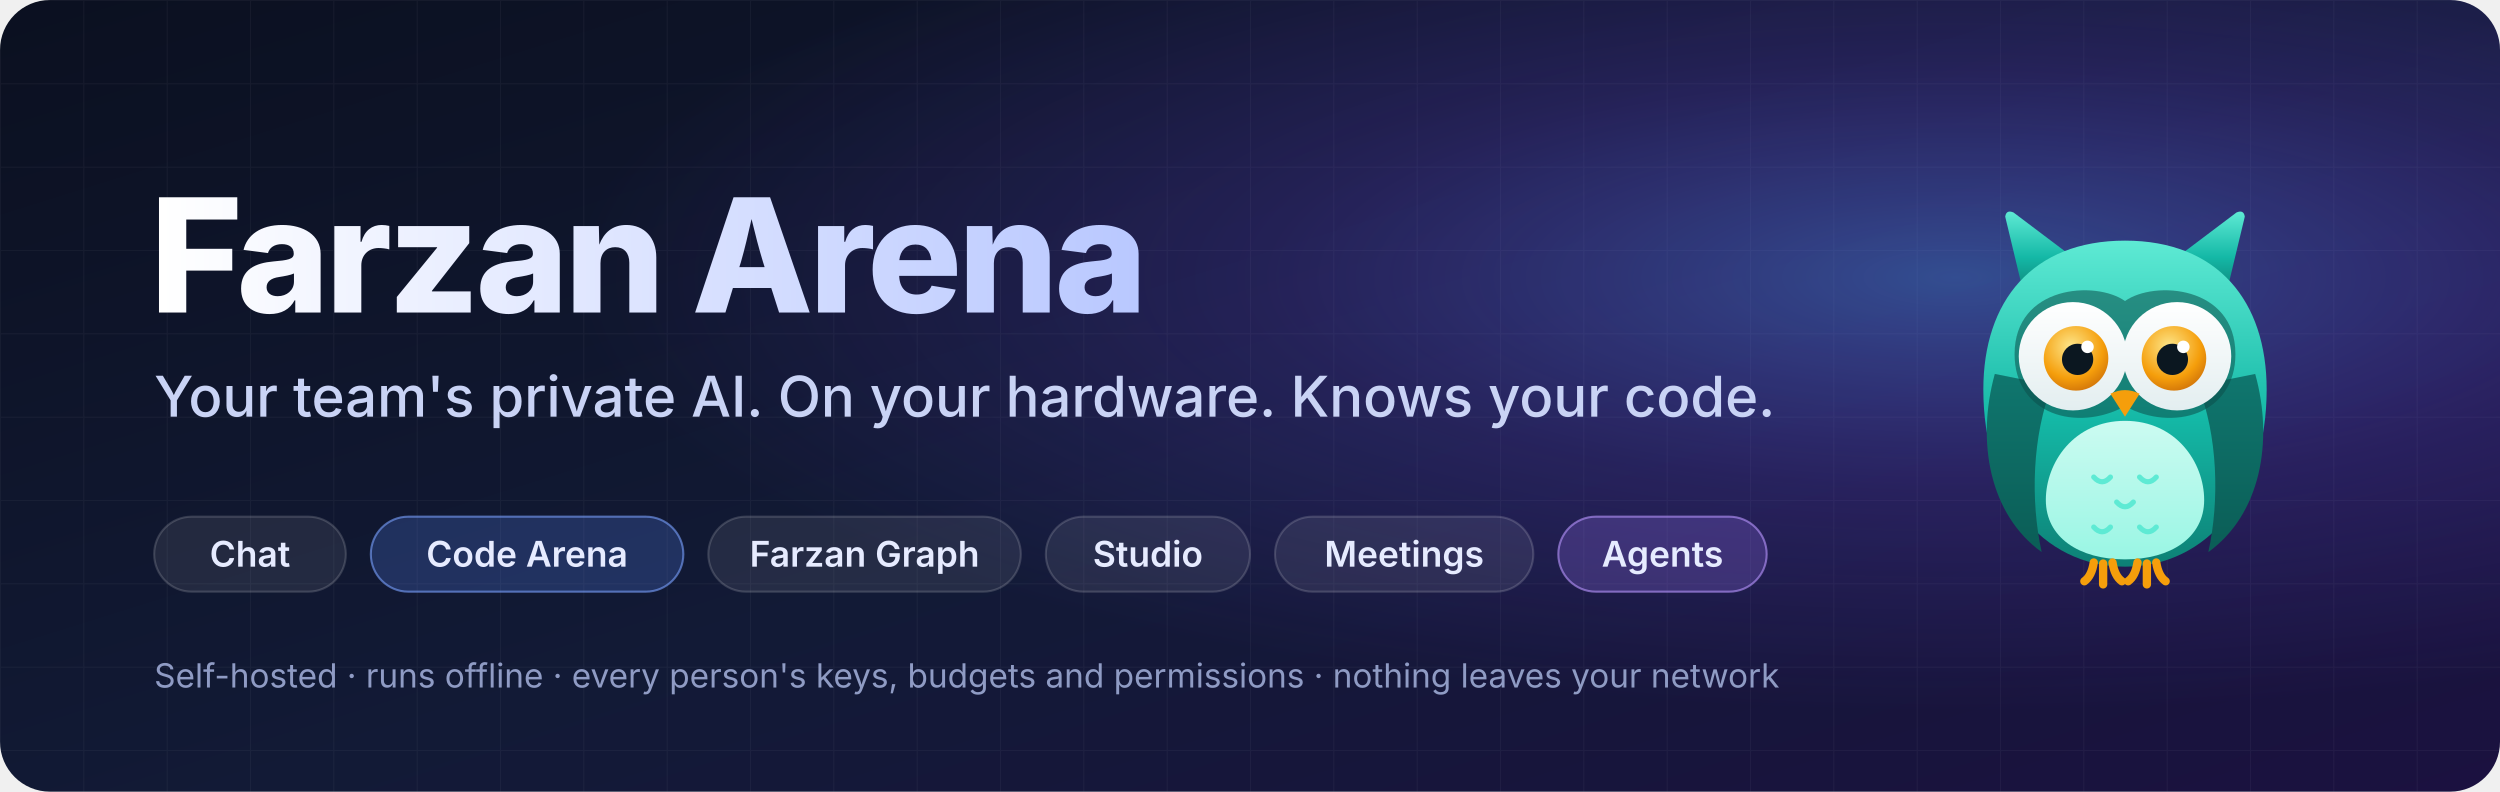
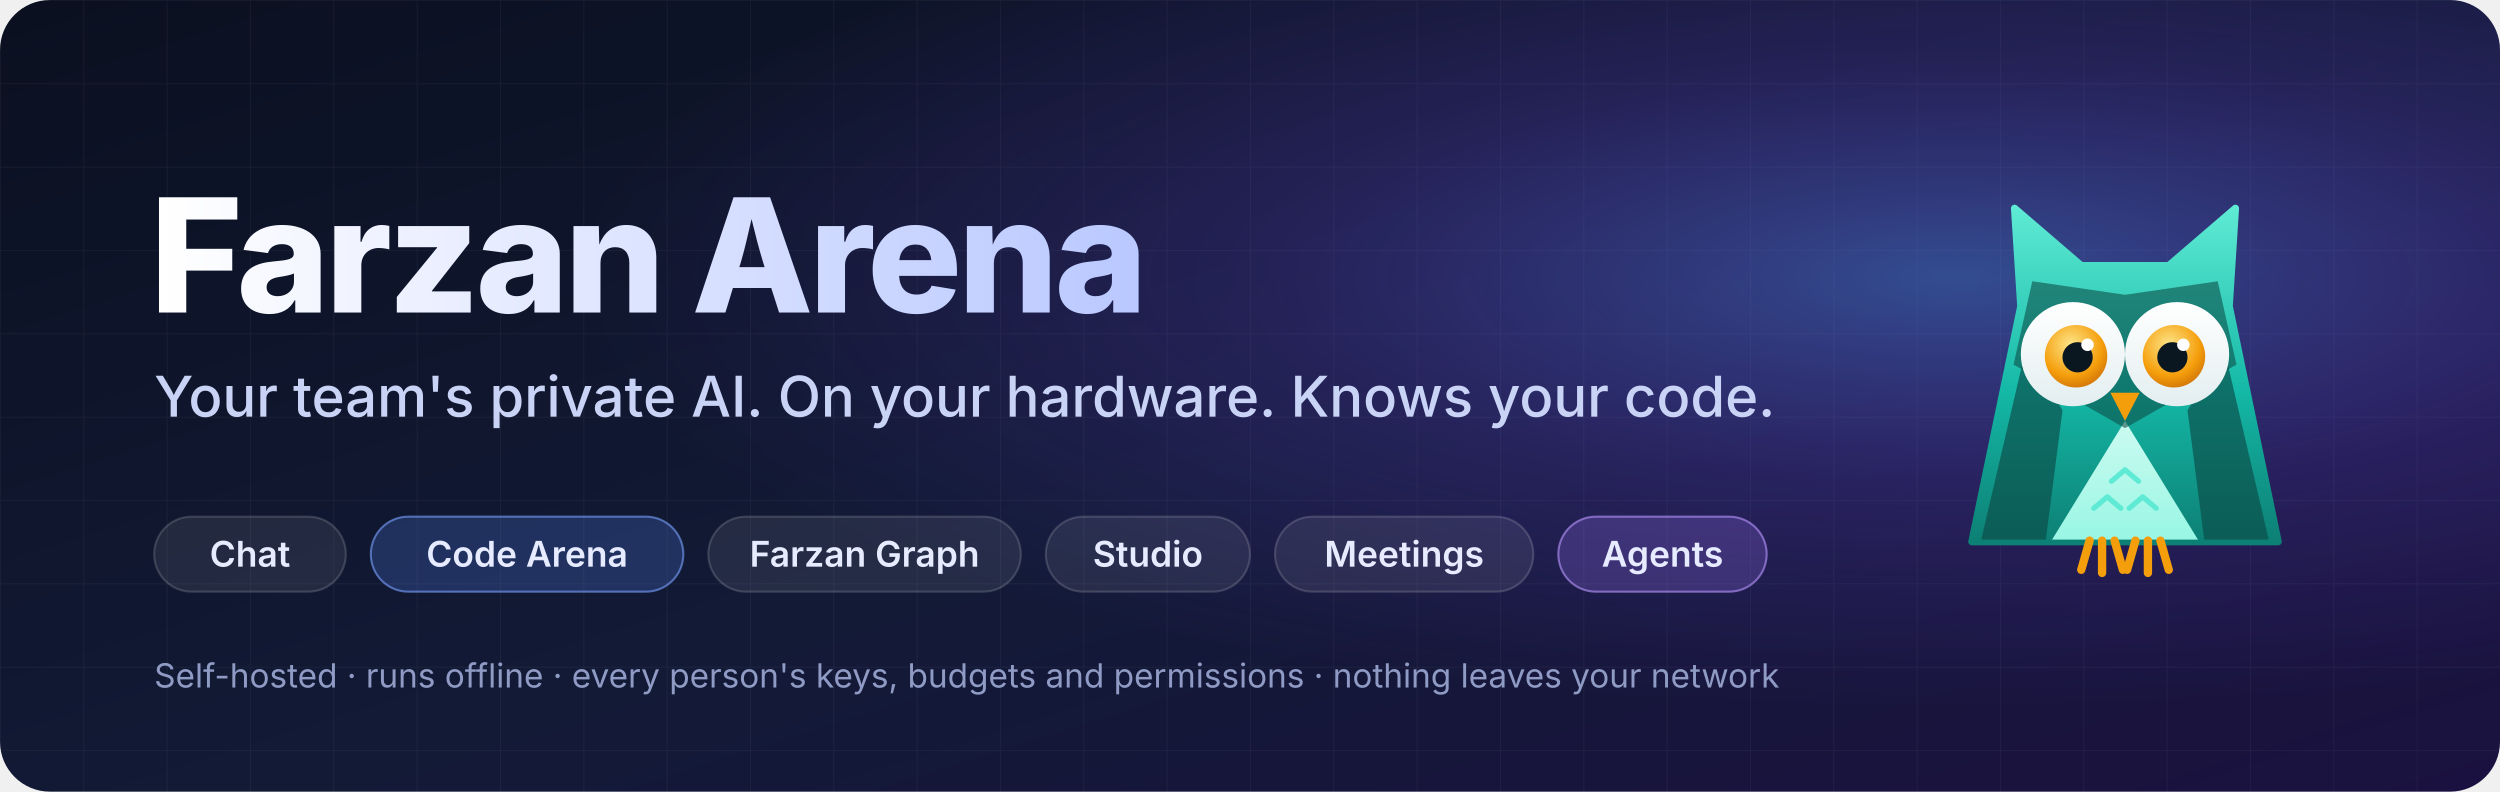
<svg xmlns="http://www.w3.org/2000/svg" viewBox="0 0 1200 380" width="1200" height="380" role="img" aria-labelledby="t d">
  <defs>
    <linearGradient id="sky" x1="0" y1="0" x2="1" y2="1">
      <stop offset="0" stop-color="#0b1020" />
      <stop offset="0.55" stop-color="#121a36" />
      <stop offset="1" stop-color="#1b1140" />
    </linearGradient>
    <radialGradient id="glow" cx="0.78" cy="0.35" r="0.55">
      <stop offset="0" stop-color="#5b8cff" stop-opacity="0.45" />
      <stop offset="0.5" stop-color="#7c4dff" stop-opacity="0.18" />
      <stop offset="1" stop-color="#7c4dff" stop-opacity="0" />
    </radialGradient>
    <linearGradient id="word" x1="0" y1="0" x2="1" y2="0">
      <stop offset="0" stop-color="#ffffff" />
      <stop offset="1" stop-color="#b9c8ff" />
    </linearGradient>
    <linearGradient id="ring" x1="0" y1="0" x2="1" y2="1">
      <stop offset="0" stop-color="#6ea8ff" />
      <stop offset="1" stop-color="#a77bff" />
    </linearGradient>
    <pattern id="grid" width="40" height="40" patternUnits="userSpaceOnUse">
      <path d="M40 0H0V40" fill="none" stroke="#ffffff" stroke-opacity="0.04" stroke-width="1" />
    </pattern>
    <linearGradient id="obg" x1="0.2" y1="0" x2="0.8" y2="1">
      <stop offset="0" stop-color="#12304a" />
      <stop offset="1" stop-color="#06131f" />
    </linearGradient>
    <linearGradient id="obelly" x1="0" y1="0" x2="0" y2="1">
      <stop offset="0" stop-color="#ccfbf1" />
      <stop offset="1" stop-color="#99f6e4" />
    </linearGradient>
    <linearGradient id="owing" x1="0" y1="0" x2="0" y2="1">
      <stop offset="0" stop-color="#0f766e" />
      <stop offset="1" stop-color="#0b5d56" />
    </linearGradient>
    <linearGradient id="oa" x1="0" y1="0" x2="0" y2="1">
      <stop offset="0" stop-color="#5eead4" />
      <stop offset="0.55" stop-color="#14b8a6" />
      <stop offset="1" stop-color="#0d8075" />
    </linearGradient>
    <linearGradient id="owhite" x1="0" y1="0" x2="0" y2="1">
      <stop offset="0" stop-color="#ffffff" />
      <stop offset="1" stop-color="#e3eef0" />
    </linearGradient>
    <radialGradient id="oiris" cx="0.42" cy="0.32" r="0.9">
      <stop offset="0" stop-color="#fde68a" />
      <stop offset="0.55" stop-color="#f59e0b" />
      <stop offset="1" stop-color="#b45309" />
    </radialGradient>
  </defs>
  <rect width="1200" height="380" rx="24" fill="url(#sky)" />
  <rect width="1200" height="380" rx="24" fill="url(#grid)" />
  <rect width="1200" height="380" rx="24" fill="url(#glow)" />
  <g transform="translate(1020 190) scale(0.25) translate(-512 -512)">
-     <path d="M318 318 L282 168 Q284 154 298 160 L420 252 Z" fill="url(#oa)" />
-     <path d="M706 318 L742 168 Q740 154 726 160 L604 252 Z" fill="url(#oa)" />
-     <path d="M512 214 C690 214 784 330 784 500 C784 700 672 840 512 840 C352 840 240 700 240 500 C240 330 334 214 512 214 Z" fill="url(#oa)" />
-     <path d="M262 470 C226 600 252 740 352 812 C330 712 334 588 372 492 Z" fill="url(#owing)" />
-     <path d="M762 470 C798 600 772 740 672 812 C694 712 690 588 652 492 Z" fill="url(#owing)" />
-     <path d="M512 560 C610 560 664 640 664 712 C664 784 600 826 512 826 C424 826 360 784 360 712 C360 640 414 560 512 560 Z" fill="url(#obelly)" />
-     <path d="M452 668 q16 18 32 0 M540 668 q16 18 32 0 M496 716 q16 18 32 0 M452 764 q16 18 32 0 M540 764 q16 18 32 0" fill="none" stroke="#5eead4" stroke-width="10" stroke-linecap="round" />
-     <path d="M512 330 C456 290 300 300 300 432 C300 548 420 582 512 532 C604 582 724 548 724 432 C724 300 568 290 512 330 Z" fill="#0b4f4a" opacity="0.55" />
-     <circle cx="412" cy="436" r="104" fill="url(#owhite)" />
-     <circle cx="612" cy="436" r="104" fill="url(#owhite)" />
-     <circle cx="418" cy="440" r="62" fill="url(#oiris)" />
-     <circle cx="606" cy="440" r="62" fill="url(#oiris)" />
-     <circle cx="421" cy="442" r="30" fill="#0b1720" />
-     <circle cx="603" cy="442" r="30" fill="#0b1720" />
-     <circle cx="440" cy="418" r="12" fill="#ffffff" />
-     <circle cx="624" cy="418" r="12" fill="#ffffff" />
-     <path d="M512 552 L484 508 Q512 494 540 508 Z" fill="#f59e0b" />
-     <path d="M452 832 q-4 26 -18 36 M470 834 q0 28 0 40 M488 832 q4 26 18 36 M536 832 q-4 26 -18 36 M554 834 q0 28 0 40 M572 832 q4 26 18 36" fill="none" stroke="#f59e0b" stroke-width="16" stroke-linecap="round" />
+     <path d="M300 152 L428 262 L596 262 L724 152 L712 340 L806 792 L218 792 L312 340 Z" fill="url(#oa)" stroke="url(#oa)" stroke-width="14" stroke-linejoin="round" />
+     <path d="M322 420 L236 788 L360 788 L392 540 Z" fill="url(#owing)" />
+     <path d="M702 420 L788 788 L664 788 L632 540 Z" fill="url(#owing)" />
+     <path d="M512 560 L652 788 L372 788 Z" fill="url(#obelly)" />
+     <path d="M486 676 l26 -22 l26 22 M452 728 l26 -22 l26 22 M520 728 l26 -22 l26 22" fill="none" stroke="#5eead4" stroke-width="10" stroke-linecap="round" stroke-linejoin="round" />
+     <path d="M512 318 L690 292 L726 452 L512 574 L298 452 L334 292 Z" fill="#0b4f4a" opacity="0.6" />
+     <circle cx="412" cy="432" r="100" fill="url(#owhite)" />
+     <circle cx="612" cy="432" r="100" fill="url(#owhite)" />
+     <circle cx="418" cy="436" r="60" fill="url(#oiris)" />
+     <circle cx="606" cy="436" r="60" fill="url(#oiris)" />
+     <circle cx="421" cy="438" r="29" fill="#0b1720" />
+     <circle cx="603" cy="438" r="29" fill="#0b1720" />
+     <circle cx="440" cy="414" r="12" fill="#ffffff" />
+     <circle cx="624" cy="414" r="12" fill="#ffffff" />
+     <path d="M512 560 L484 506 L540 506 Z" fill="#f59e0b" />
+     <path d="M444 790 L428 846 M468 790 L468 852 M492 790 L508 846 M532 790 L516 846 M556 790 L556 852 M580 790 L596 846" fill="none" stroke="#f59e0b" stroke-width="16" stroke-linecap="round" />
  </g>
  <g font-family="Inter, 'Segoe UI', Helvetica, Arial, sans-serif">
    <text x="72" y="150" font-size="76" font-weight="800" letter-spacing="-2" fill="url(#word)">Farzan Arena</text>
    <text x="74" y="200" font-size="27" font-weight="500" fill="#c9d3f5">Your team's private AI. On your hardware. Knows your code.</text>
    <g font-size="17" font-weight="600" fill="#e6ebff">
      <g transform="translate(74 248)">
        <rect width="92" height="36" rx="18" fill="#ffffff" fill-opacity="0.08" stroke="#ffffff" stroke-opacity="0.16" />
        <text x="46" y="24" text-anchor="middle">Chat</text>
      </g>
      <g transform="translate(178 248)">
        <rect width="150" height="36" rx="18" fill="#5b8cff" fill-opacity="0.22" stroke="#7aa2ff" stroke-opacity="0.6" />
        <text x="75" y="24" text-anchor="middle">Code Arena</text>
      </g>
      <g transform="translate(340 248)">
        <rect width="150" height="36" rx="18" fill="#ffffff" fill-opacity="0.08" stroke="#ffffff" stroke-opacity="0.16" />
        <text x="75" y="24" text-anchor="middle">Farzan Graph</text>
      </g>
      <g transform="translate(502 248)">
        <rect width="98" height="36" rx="18" fill="#ffffff" fill-opacity="0.08" stroke="#ffffff" stroke-opacity="0.16" />
        <text x="49" y="24" text-anchor="middle">Studio</text>
      </g>
      <g transform="translate(612 248)">
        <rect width="124" height="36" rx="18" fill="#ffffff" fill-opacity="0.08" stroke="#ffffff" stroke-opacity="0.16" />
        <text x="62" y="24" text-anchor="middle">Meetings</text>
      </g>
      <g transform="translate(748 248)">
        <rect width="100" height="36" rx="18" fill="#a77bff" fill-opacity="0.22" stroke="#b996ff" stroke-opacity="0.6" />
        <text x="50" y="24" text-anchor="middle">Agents</text>
      </g>
    </g>
    <text x="74" y="330" font-size="16" fill="#8f9bc4">Self-hosted · runs offline · every person's keys, budgets and permissions · nothing leaves your network</text>
  </g>
</svg>
